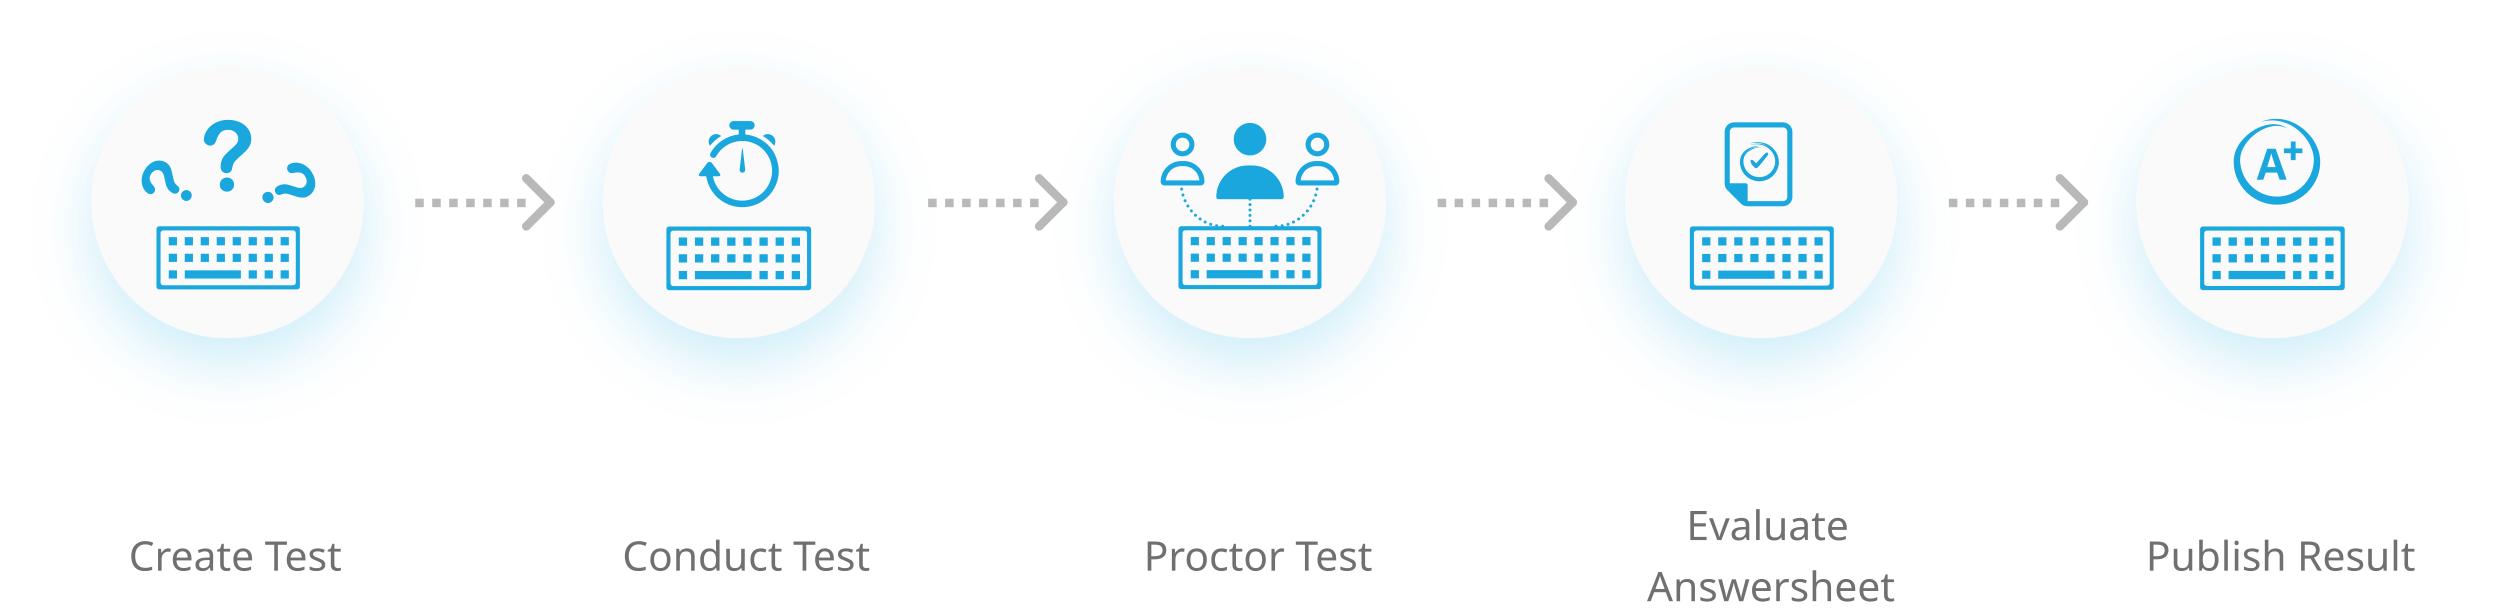
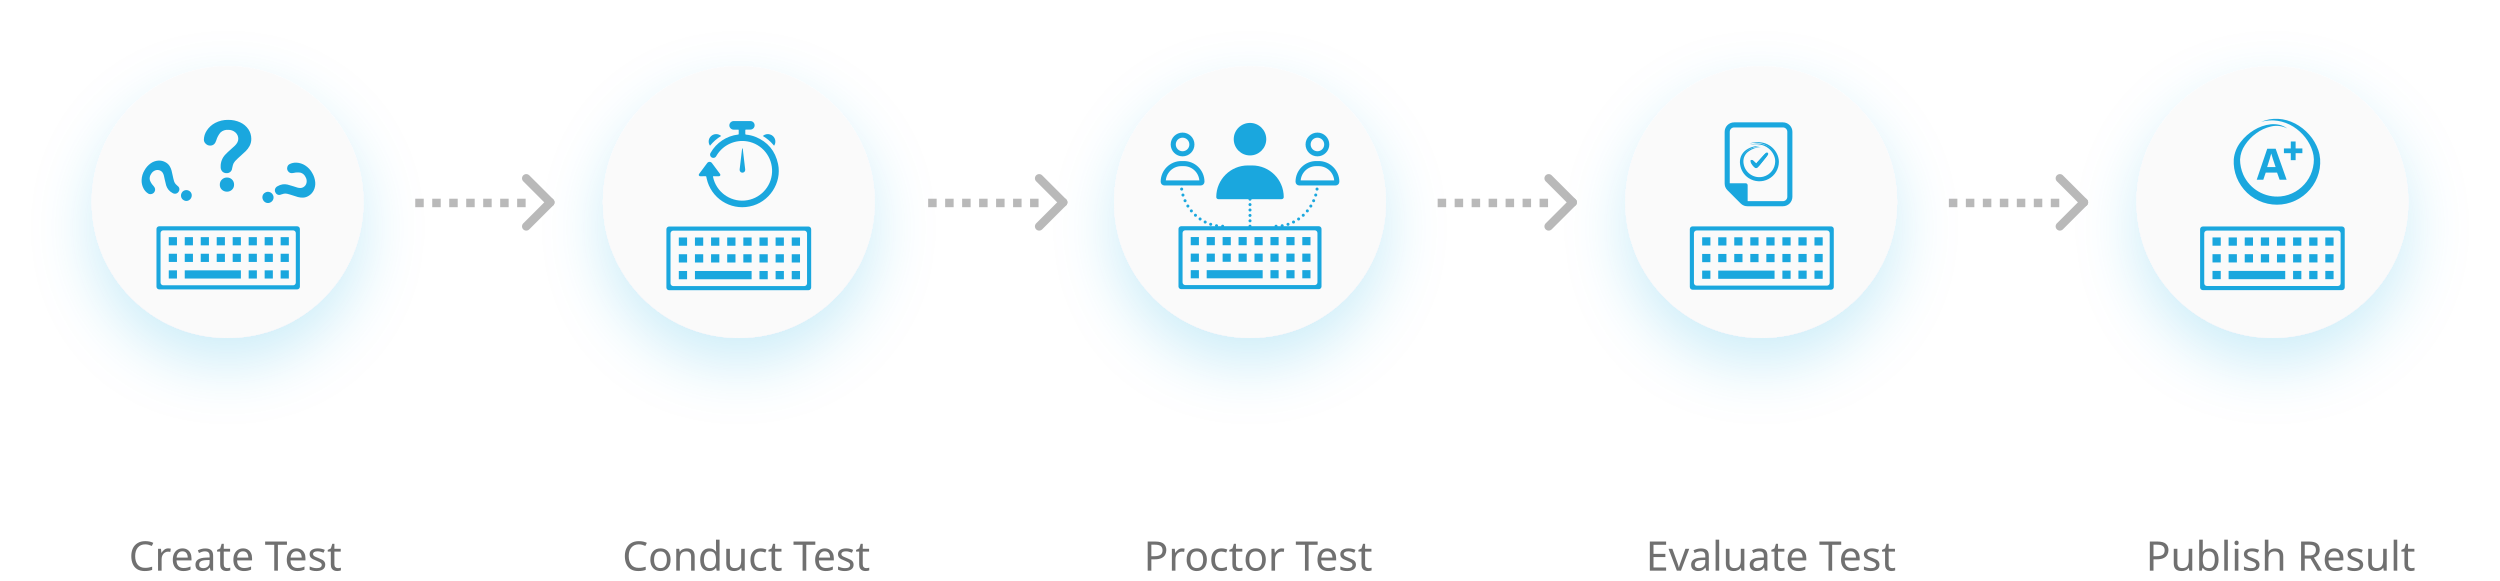
- <svg xmlns="http://www.w3.org/2000/svg" width="1472" height="360" viewBox="0 0 1472 360">
+ <svg xmlns="http://www.w3.org/2000/svg" width="1472" height="342" viewBox="0 0 1472 342">
  <defs>
    <filter id="Ellipse_203" x="0" y="0" width="268" height="268" filterUnits="userSpaceOnUse">
      <feOffset dy="15" input="SourceAlpha" />
      <feGaussianBlur stdDeviation="18" result="blur" />
      <feFlood flood-color="#1aa7de" flood-opacity="0.2" />
      <feComposite operator="in" in2="blur" />
      <feComposite in="SourceGraphic" />
    </filter>
    <filter id="Ellipse_204" x="301" y="0" width="268" height="268" filterUnits="userSpaceOnUse">
      <feOffset dy="15" input="SourceAlpha" />
      <feGaussianBlur stdDeviation="18" result="blur-2" />
      <feFlood flood-color="#1aa7de" flood-opacity="0.2" />
      <feComposite operator="in" in2="blur-2" />
      <feComposite in="SourceGraphic" />
    </filter>
    <filter id="Ellipse_169" x="602" y="0" width="268" height="268" filterUnits="userSpaceOnUse">
      <feOffset dy="15" input="SourceAlpha" />
      <feGaussianBlur stdDeviation="18" result="blur-3" />
      <feFlood flood-color="#1aa7de" flood-opacity="0.2" />
      <feComposite operator="in" in2="blur-3" />
      <feComposite in="SourceGraphic" />
    </filter>
    <filter id="Ellipse_205" x="1204" y="0" width="268" height="268" filterUnits="userSpaceOnUse">
      <feOffset dy="15" input="SourceAlpha" />
      <feGaussianBlur stdDeviation="18" result="blur-4" />
      <feFlood flood-color="#1aa7de" flood-opacity="0.2" />
      <feComposite operator="in" in2="blur-4" />
      <feComposite in="SourceGraphic" />
    </filter>
    <filter id="Ellipse_268" x="903" y="0" width="268" height="268" filterUnits="userSpaceOnUse">
      <feOffset dy="15" input="SourceAlpha" />
      <feGaussianBlur stdDeviation="18" result="blur-5" />
      <feFlood flood-color="#1aa7de" flood-opacity="0.2" />
      <feComposite operator="in" in2="blur-5" />
      <feComposite in="SourceGraphic" />
    </filter>
  </defs>
  <g id="Group_598" data-name="Group 598" transform="translate(-224 -1789)">
    <text id="Create_Test" data-name="Create Test" transform="translate(358 2125)" fill="#707070" font-size="24" font-family="SegoeUI, Segoe UI">
      <tspan x="-58.16" y="0">Create Test</tspan>
    </text>
    <g id="Group_556" data-name="Group 556" transform="translate(-1.269 100.731)">
      <g transform="matrix(1, 0, 0, 1, 225.27, 1688.27)" filter="url(#Ellipse_203)">
        <circle id="Ellipse_203-2" data-name="Ellipse 203" cx="80" cy="80" r="80" transform="translate(54 39)" fill="#fafafa" />
      </g>
      <g id="Group_268" data-name="Group 268" transform="translate(379.759 1784.038)">
        <path id="Path_175" data-name="Path 175" d="M463.7,457.341a7.857,7.857,0,0,1,4.3-.944,10.2,10.2,0,0,1,4.987,1.6,12.175,12.175,0,0,1,4.186,4.456,12.722,12.722,0,0,1,1.784,5.415,8.993,8.993,0,0,1-.88,4.821,7.836,7.836,0,0,1-3.116,3.322,6.749,6.749,0,0,1-3.187.975,10.121,10.121,0,0,1-2.981-.341c-.928-.262-2.537-.761-4.813-1.514a14.286,14.286,0,0,0-1.625-.436,4.837,4.837,0,0,0-1.142-.111,4.675,4.675,0,0,0-.9.135c-.285.071-.777.214-1.475.436a2.426,2.426,0,0,1-3.259-1.11,2.623,2.623,0,0,1-.309-2.022,2.866,2.866,0,0,1,1.522-1.768,8.09,8.09,0,0,1,3.029-1.094,8,8,0,0,1,2.791.127c.9.206,2.014.531,3.354.983,1.173.4,2.038.674,2.6.825a6.317,6.317,0,0,0,1.721.214,3.317,3.317,0,0,0,1.649-.46,3.849,3.849,0,0,0,1.9-2.593,4.728,4.728,0,0,0-.634-3.5,4.6,4.6,0,0,0-2.815-2.45,9.567,9.567,0,0,0-4.044.119c-1.673.4-2.846-.008-3.536-1.205a2.785,2.785,0,0,1-.285-2.212A2.546,2.546,0,0,1,463.7,457.341ZM448.324,478.5a3.425,3.425,0,0,1-.412-2.442A3.021,3.021,0,0,1,449.506,474a3.11,3.11,0,0,1,2.482-.325,3.217,3.217,0,0,1,1.99,1.57,3.209,3.209,0,0,1-1.189,4.44,3.044,3.044,0,0,1-2.569.349A3.347,3.347,0,0,1,448.324,478.5Z" transform="translate(-447.843 -456.39)" fill="#1aa7de" />
      </g>
      <g id="Group_269" data-name="Group 269" transform="translate(345.306 1758.856)">
        <path id="Path_176" data-name="Path 176" d="M404.39,436.3a10.116,10.116,0,0,1,1.7-5.376,13.133,13.133,0,0,1,4.971-4.511,15.658,15.658,0,0,1,7.619-1.784,16.379,16.379,0,0,1,7.152,1.491,11.587,11.587,0,0,1,4.789,4.06,9.969,9.969,0,0,1,1.689,5.582,8.628,8.628,0,0,1-.959,4.163,12.648,12.648,0,0,1-2.291,3.084q-1.332,1.3-4.757,4.369a19.517,19.517,0,0,0-1.522,1.522,6.161,6.161,0,0,0-.848,1.2,6.471,6.471,0,0,0-.436,1.086c-.1.365-.254,1-.46,1.911a3.107,3.107,0,0,1-3.322,2.9,3.387,3.387,0,0,1-2.442-.951,3.74,3.74,0,0,1-.991-2.823,9.908,9.908,0,0,1,2.656-7.072,43.345,43.345,0,0,1,3.243-3.084c1.189-1.039,2.054-1.832,2.585-2.363a7.922,7.922,0,0,0,1.34-1.776,4.263,4.263,0,0,0,.547-2.125,4.919,4.919,0,0,0-1.665-3.766A6.08,6.08,0,0,0,418.7,430.5a5.93,5.93,0,0,0-4.519,1.546,12.381,12.381,0,0,0-2.458,4.567q-.951,3.152-3.6,3.156a3.537,3.537,0,0,1-2.64-1.1A3.229,3.229,0,0,1,404.39,436.3Zm13.629,30.6a4.387,4.387,0,0,1-2.973-1.1,3.86,3.86,0,0,1-1.269-3.084,3.979,3.979,0,0,1,1.229-2.957,4.138,4.138,0,0,1,3.013-1.2,4.089,4.089,0,0,1,4.155,4.155,3.911,3.911,0,0,1-1.253,3.068A4.245,4.245,0,0,1,418.019,466.906Z" transform="translate(-404.39 -424.63)" fill="#1aa7de" />
      </g>
      <g id="Group_270" data-name="Group 270" transform="translate(308.648 1782.819)">
        <path id="Path_177" data-name="Path 177" d="M362.1,474.308a7.614,7.614,0,0,1-2.87-3.14,9.81,9.81,0,0,1-1.07-4.947,11.758,11.758,0,0,1,1.7-5.653,12.237,12.237,0,0,1,3.671-4.107A8.7,8.7,0,0,1,368,454.866a7.531,7.531,0,0,1,4.289,1.007,6.517,6.517,0,0,1,2.355,2.2,9.516,9.516,0,0,1,1.15,2.664q.345,1.356,1.062,4.757a13.42,13.42,0,0,0,.42,1.57,4.647,4.647,0,0,0,.46,1.007,4.437,4.437,0,0,0,.547.7c.2.206.555.547,1.078,1.023a2.34,2.34,0,0,1,.642,3.267,2.543,2.543,0,0,1-1.546,1.237,2.814,2.814,0,0,1-2.22-.42,7.483,7.483,0,0,1-3.623-4.4,32.594,32.594,0,0,1-.793-3.283c-.23-1.173-.42-2.03-.571-2.577a6.035,6.035,0,0,0-.65-1.546,3.184,3.184,0,0,0-1.181-1.158,3.712,3.712,0,0,0-3.092-.333,4.619,4.619,0,0,0-2.624,2.22,4.5,4.5,0,0,0-.7,3.544,9.4,9.4,0,0,0,2.054,3.33q1.7,1.808.706,3.544a2.678,2.678,0,0,1-1.721,1.308A2.565,2.565,0,0,1,362.1,474.308Zm25.15,2.648a3.33,3.33,0,0,1-1.839,1.53,2.915,2.915,0,0,1-2.5-.333,2.992,2.992,0,0,1-1.475-1.919,3.125,3.125,0,0,1,.357-2.426,3.094,3.094,0,0,1,4.289-1.15,2.929,2.929,0,0,1,1.53,1.982A3.232,3.232,0,0,1,387.249,476.956Z" transform="translate(-358.155 -454.853)" fill="#1aa7de" />
      </g>
      <g id="Group_277" data-name="Group 277" transform="translate(317.397 1821.509)">
        <g id="Group_271" data-name="Group 271" transform="translate(0 0)">
          <path id="Path_178" data-name="Path 178" d="M452.045,540.8H370.784a1.594,1.594,0,0,1-1.594-1.594V505.244a1.594,1.594,0,0,1,1.594-1.594h81.261a1.594,1.594,0,0,1,1.594,1.594V539.21A1.589,1.589,0,0,1,452.045,540.8Zm-78.851-2.41h76.441a1.594,1.594,0,0,0,1.594-1.594V507.654a1.594,1.594,0,0,0-1.594-1.594H373.194a1.594,1.594,0,0,0-1.594,1.594V536.8A1.594,1.594,0,0,0,373.194,538.394Z" transform="translate(-369.19 -503.65)" fill="#1aa7de" />
        </g>
        <rect id="Rectangle_645" data-name="Rectangle 645" width="4.829" height="4.829" transform="translate(7.239 6.391)" fill="#1aa7de" />
        <rect id="Rectangle_646" data-name="Rectangle 646" width="4.829" height="4.829" transform="translate(16.65 6.391)" fill="#1aa7de" />
        <rect id="Rectangle_647" data-name="Rectangle 647" width="4.829" height="4.829" transform="translate(26.062 6.391)" fill="#1aa7de" />
        <rect id="Rectangle_648" data-name="Rectangle 648" width="4.829" height="4.829" transform="translate(35.473 6.391)" fill="#1aa7de" />
        <rect id="Rectangle_649" data-name="Rectangle 649" width="4.829" height="4.829" transform="translate(44.876 6.391)" fill="#1aa7de" />
        <rect id="Rectangle_650" data-name="Rectangle 650" width="4.829" height="4.829" transform="translate(54.288 6.391)" fill="#1aa7de" />
        <rect id="Rectangle_651" data-name="Rectangle 651" width="4.829" height="4.829" transform="translate(63.699 6.391)" fill="#1aa7de" />
        <rect id="Rectangle_652" data-name="Rectangle 652" width="4.829" height="4.829" transform="translate(73.111 6.391)" fill="#1aa7de" />
        <rect id="Rectangle_653" data-name="Rectangle 653" width="4.829" height="4.829" transform="translate(7.239 16.167)" fill="#1aa7de" />
        <rect id="Rectangle_654" data-name="Rectangle 654" width="4.829" height="4.829" transform="translate(16.65 16.167)" fill="#1aa7de" />
        <rect id="Rectangle_655" data-name="Rectangle 655" width="4.829" height="4.829" transform="translate(26.062 16.167)" fill="#1aa7de" />
        <rect id="Rectangle_656" data-name="Rectangle 656" width="4.829" height="4.829" transform="translate(35.473 16.167)" fill="#1aa7de" />
        <rect id="Rectangle_657" data-name="Rectangle 657" width="4.829" height="4.829" transform="translate(44.876 16.167)" fill="#1aa7de" />
        <rect id="Rectangle_658" data-name="Rectangle 658" width="4.829" height="4.829" transform="translate(54.288 16.167)" fill="#1aa7de" />
        <rect id="Rectangle_659" data-name="Rectangle 659" width="4.829" height="4.829" transform="translate(63.699 16.167)" fill="#1aa7de" />
        <rect id="Rectangle_660" data-name="Rectangle 660" width="4.829" height="4.829" transform="translate(73.111 16.167)" fill="#1aa7de" />
        <g id="Group_272" data-name="Group 272" transform="translate(7.239 25.935)">
          <rect id="Rectangle_661" data-name="Rectangle 661" width="4.829" height="4.829" fill="#1aa7de" />
        </g>
        <g id="Group_273" data-name="Group 273" transform="translate(16.65 25.935)">
          <rect id="Rectangle_662" data-name="Rectangle 662" width="33.055" height="4.829" fill="#1aa7de" />
        </g>
        <g id="Group_274" data-name="Group 274" transform="translate(54.288 25.935)">
          <rect id="Rectangle_663" data-name="Rectangle 663" width="4.829" height="4.829" fill="#1aa7de" />
        </g>
        <g id="Group_275" data-name="Group 275" transform="translate(63.699 25.935)">
          <rect id="Rectangle_664" data-name="Rectangle 664" width="4.829" height="4.829" fill="#1aa7de" />
        </g>
        <g id="Group_276" data-name="Group 276" transform="translate(73.111 25.935)">
          <rect id="Rectangle_665" data-name="Rectangle 665" width="4.829" height="4.829" fill="#1aa7de" />
        </g>
      </g>
    </g>
    <text id="Conduct_Test" data-name="Conduct Test" transform="translate(659 2125)" fill="#707070" font-size="24" font-family="SegoeUI, Segoe UI">
      <tspan x="-68.555" y="0">Conduct Test</tspan>
    </text>
    <g id="Group_557" data-name="Group 557" transform="translate(-84.035 99.965)">
      <g transform="matrix(1, 0, 0, 1, 308.04, 1689.04)" filter="url(#Ellipse_204)">
        <circle id="Ellipse_204-2" data-name="Ellipse 204" cx="80" cy="80" r="80" transform="translate(355 39)" fill="#fafafa" />
      </g>
      <g id="Group_284" data-name="Group 284" transform="translate(700.409 1822.41)">
        <g id="Group_278" data-name="Group 278">
          <path id="Path_179" data-name="Path 179" d="M473.927,543.155H391.9a1.609,1.609,0,0,1-1.609-1.609V507.259a1.609,1.609,0,0,1,1.609-1.609h82.028a1.609,1.609,0,0,1,1.609,1.609v34.287A1.609,1.609,0,0,1,473.927,543.155Zm-79.6-2.433h77.162a1.609,1.609,0,0,0,1.609-1.609V509.692a1.609,1.609,0,0,0-1.609-1.609H394.332a1.609,1.609,0,0,0-1.609,1.609v29.421A1.609,1.609,0,0,0,394.332,540.721Z" transform="translate(-390.29 -505.65)" fill="#1aa7de" />
        </g>
        <rect id="Rectangle_666" data-name="Rectangle 666" width="4.874" height="4.874" transform="translate(7.307 6.451)" fill="#1aa7de" />
        <rect id="Rectangle_667" data-name="Rectangle 667" width="4.874" height="4.874" transform="translate(16.807 6.451)" fill="#1aa7de" />
        <rect id="Rectangle_668" data-name="Rectangle 668" width="4.874" height="4.874" transform="translate(26.3 6.451)" fill="#1aa7de" />
        <rect id="Rectangle_669" data-name="Rectangle 669" width="4.874" height="4.874" transform="translate(35.8 6.451)" fill="#1aa7de" />
        <rect id="Rectangle_670" data-name="Rectangle 670" width="4.874" height="4.874" transform="translate(45.3 6.451)" fill="#1aa7de" />
        <rect id="Rectangle_671" data-name="Rectangle 671" width="4.874" height="4.874" transform="translate(54.8 6.451)" fill="#1aa7de" />
        <rect id="Rectangle_672" data-name="Rectangle 672" width="4.874" height="4.874" transform="translate(64.3 6.451)" fill="#1aa7de" />
        <rect id="Rectangle_673" data-name="Rectangle 673" width="4.874" height="4.874" transform="translate(73.801 6.451)" fill="#1aa7de" />
        <rect id="Rectangle_674" data-name="Rectangle 674" width="4.874" height="4.874" transform="translate(7.307 16.319)" fill="#1aa7de" />
        <rect id="Rectangle_675" data-name="Rectangle 675" width="4.874" height="4.874" transform="translate(16.807 16.319)" fill="#1aa7de" />
        <rect id="Rectangle_676" data-name="Rectangle 676" width="4.874" height="4.874" transform="translate(26.3 16.319)" fill="#1aa7de" />
        <rect id="Rectangle_677" data-name="Rectangle 677" width="4.874" height="4.874" transform="translate(35.8 16.319)" fill="#1aa7de" />
        <rect id="Rectangle_678" data-name="Rectangle 678" width="4.874" height="4.874" transform="translate(45.3 16.319)" fill="#1aa7de" />
        <rect id="Rectangle_679" data-name="Rectangle 679" width="4.874" height="4.874" transform="translate(54.8 16.319)" fill="#1aa7de" />
        <rect id="Rectangle_680" data-name="Rectangle 680" width="4.874" height="4.874" transform="translate(64.3 16.319)" fill="#1aa7de" />
        <rect id="Rectangle_681" data-name="Rectangle 681" width="4.874" height="4.874" transform="translate(73.801 16.319)" fill="#1aa7de" />
        <g id="Group_279" data-name="Group 279" transform="translate(7.307 26.18)">
          <rect id="Rectangle_682" data-name="Rectangle 682" width="4.874" height="4.874" fill="#1aa7de" />
        </g>
        <g id="Group_280" data-name="Group 280" transform="translate(16.807 26.18)">
          <rect id="Rectangle_683" data-name="Rectangle 683" width="33.367" height="4.874" fill="#1aa7de" />
        </g>
        <g id="Group_281" data-name="Group 281" transform="translate(54.8 26.18)">
          <rect id="Rectangle_684" data-name="Rectangle 684" width="4.874" height="4.874" fill="#1aa7de" />
        </g>
        <g id="Group_282" data-name="Group 282" transform="translate(64.3 26.18)">
          <rect id="Rectangle_685" data-name="Rectangle 685" width="4.874" height="4.874" fill="#1aa7de" />
        </g>
        <g id="Group_283" data-name="Group 283" transform="translate(73.801 26.18)">
          <rect id="Rectangle_686" data-name="Rectangle 686" width="4.874" height="4.874" fill="#1aa7de" />
        </g>
      </g>
      <g id="Group_285" data-name="Group 285" transform="translate(719.452 1760.294)">
        <path id="Path_180" data-name="Path 180" d="M439.636,428.048c1.649,0,3.3-.024,4.946.008a2.506,2.506,0,0,1,1.929,4,2.59,2.59,0,0,1-2.121,1.048c-.848.016-1.689.016-2.537,0-.3-.008-.36.088-.352.368a18.543,18.543,0,0,1-.008,2c-.024.424.128.544.52.584a19.8,19.8,0,0,1,5.386,1.273c7.339,2.929,11.757,8.34,13.39,16.007,2.377,11.181-5.306,22.746-16.7,25a21.447,21.447,0,0,1-25.339-16.447c-.072-.32-.144-.64-.192-.96-.04-.288-.144-.4-.464-.392-1.008.024-2.017,0-3.025.016a.864.864,0,0,1-.912-.464.891.891,0,0,1,.192-.976q2.329-3.109,4.642-6.227a1.732,1.732,0,0,1,2.921-.016c1.561,2.1,3.121,4.2,4.69,6.291a.833.833,0,0,1,.144.944.846.846,0,0,1-.848.448c-1.032-.008-2.073.008-3.105-.008-.288-.008-.368.048-.3.36a17.573,17.573,0,1,0,20.1-20.889,17.665,17.665,0,0,0-17.84,8.076c-.12.192-.232.4-.344.6a1.929,1.929,0,1,1-3.353-1.9A21.479,21.479,0,0,1,437.323,436c.264-.032.3-.136.3-.36-.008-.736-.016-1.473,0-2.209.008-.264-.08-.32-.328-.312-.848.016-1.689.008-2.537,0a2.553,2.553,0,0,1-2.657-2.521,2.586,2.586,0,0,1,2.657-2.537c1.625-.024,3.249-.016,4.874-.008Z" transform="translate(-414.084 -428.039)" fill="#1aa7de" />
        <path id="Path_181" data-name="Path 181" d="M461.23,438.762a4.373,4.373,0,0,1,4.258-.9,4.379,4.379,0,0,1,2.529,6.419c-.08.136-.136.272-.3.064A23.92,23.92,0,0,0,461.23,438.762Z" transform="translate(-423.497 -429.958)" fill="#1aa7de" />
        <path id="Path_182" data-name="Path 182" d="M428.752,438.773a24.494,24.494,0,0,0-3.562,2.577,25.552,25.552,0,0,0-3.017,3.153,4.306,4.306,0,0,1,.664-5.69A4.439,4.439,0,0,1,428.752,438.773Z" transform="translate(-415.542 -429.961)" fill="#1aa7de" />
        <path id="Path_183" data-name="Path 183" d="M444.168,460.635l1.449-12.277a.191.191,0,0,1,.216-.168.188.188,0,0,1,.168.168l1.449,12.277a1.648,1.648,0,1,1-3.273.392A1.623,1.623,0,0,1,444.168,460.635Z" transform="translate(-420.089 -432.062)" fill="#1aa7de" />
      </g>
    </g>
    <text id="Proctor_Test" data-name="Proctor Test" transform="translate(960 2125)" fill="#707070" font-size="24" font-family="SegoeUI, Segoe UI">
      <tspan x="-62.572" y="0">Proctor Test</tspan>
    </text>
    <g id="Group_558" data-name="Group 558" transform="translate(-165.101 100.899)">
      <g transform="matrix(1, 0, 0, 1, 389.1, 1688.1)" filter="url(#Ellipse_169)">
        <circle id="Ellipse_169-2" data-name="Ellipse 169" cx="80" cy="80" r="80" transform="translate(656 39)" fill="#fafafa" />
      </g>
      <g id="Group_264" data-name="Group 264" transform="translate(1082.988 1821.302)">
        <g id="Group_258" data-name="Group 258" transform="translate(0 0)">
          <path id="Path_174" data-name="Path 174" d="M536.877,582.7H455.829a1.589,1.589,0,0,1-1.589-1.589V547.239a1.589,1.589,0,0,1,1.589-1.589h81.04a1.589,1.589,0,0,1,1.589,1.589v33.874A1.578,1.578,0,0,1,536.877,582.7Zm-78.636-2.4h76.232a1.589,1.589,0,0,0,1.589-1.589V549.643a1.589,1.589,0,0,0-1.589-1.589H458.241a1.589,1.589,0,0,0-1.589,1.589v29.066A1.589,1.589,0,0,0,458.241,580.3Z" transform="translate(-454.24 -545.65)" fill="#1aa7de" />
        </g>
        <rect id="Rectangle_624" data-name="Rectangle 624" width="4.815" height="4.815" transform="translate(7.219 6.373)" fill="#1aa7de" />
        <rect id="Rectangle_625" data-name="Rectangle 625" width="4.815" height="4.815" transform="translate(16.605 6.373)" fill="#1aa7de" />
        <rect id="Rectangle_626" data-name="Rectangle 626" width="4.815" height="4.815" transform="translate(25.991 6.373)" fill="#1aa7de" />
        <rect id="Rectangle_627" data-name="Rectangle 627" width="4.815" height="4.815" transform="translate(35.376 6.373)" fill="#1aa7de" />
        <rect id="Rectangle_628" data-name="Rectangle 628" width="4.815" height="4.815" transform="translate(44.762 6.373)" fill="#1aa7de" />
        <rect id="Rectangle_629" data-name="Rectangle 629" width="4.815" height="4.815" transform="translate(54.148 6.373)" fill="#1aa7de" />
        <rect id="Rectangle_630" data-name="Rectangle 630" width="4.815" height="4.815" transform="translate(63.533 6.373)" fill="#1aa7de" />
        <rect id="Rectangle_631" data-name="Rectangle 631" width="4.815" height="4.815" transform="translate(72.911 6.373)" fill="#1aa7de" />
        <rect id="Rectangle_632" data-name="Rectangle 632" width="4.815" height="4.815" transform="translate(7.219 16.123)" fill="#1aa7de" />
        <rect id="Rectangle_633" data-name="Rectangle 633" width="4.815" height="4.815" transform="translate(16.605 16.123)" fill="#1aa7de" />
        <rect id="Rectangle_634" data-name="Rectangle 634" width="4.815" height="4.815" transform="translate(25.991 16.123)" fill="#1aa7de" />
        <rect id="Rectangle_635" data-name="Rectangle 635" width="4.815" height="4.815" transform="translate(35.376 16.123)" fill="#1aa7de" />
        <rect id="Rectangle_636" data-name="Rectangle 636" width="4.815" height="4.815" transform="translate(44.762 16.123)" fill="#1aa7de" />
        <rect id="Rectangle_637" data-name="Rectangle 637" width="4.815" height="4.815" transform="translate(54.148 16.123)" fill="#1aa7de" />
        <rect id="Rectangle_638" data-name="Rectangle 638" width="4.815" height="4.815" transform="translate(63.533 16.123)" fill="#1aa7de" />
        <rect id="Rectangle_639" data-name="Rectangle 639" width="4.815" height="4.815" transform="translate(72.911 16.123)" fill="#1aa7de" />
        <g id="Group_259" data-name="Group 259" transform="translate(7.219 25.864)">
          <rect id="Rectangle_640" data-name="Rectangle 640" width="4.815" height="4.815" fill="#1aa7de" />
        </g>
        <g id="Group_260" data-name="Group 260" transform="translate(16.605 25.864)">
          <rect id="Rectangle_641" data-name="Rectangle 641" width="32.965" height="4.815" fill="#1aa7de" />
        </g>
        <g id="Group_261" data-name="Group 261" transform="translate(54.148 25.864)">
          <rect id="Rectangle_642" data-name="Rectangle 642" width="4.815" height="4.815" fill="#1aa7de" />
        </g>
        <g id="Group_262" data-name="Group 262" transform="translate(63.533 25.864)">
          <rect id="Rectangle_643" data-name="Rectangle 643" width="4.815" height="4.815" fill="#1aa7de" />
        </g>
        <g id="Group_263" data-name="Group 263" transform="translate(72.911 25.864)">
          <rect id="Rectangle_644" data-name="Rectangle 644" width="4.815" height="4.815" fill="#1aa7de" />
        </g>
      </g>
      <path id="XMLID_5_" d="M464.957,510.4H443.592a.714.714,0,0,1-.712-.712h0a10.684,10.684,0,0,1,10.682-10.682h1.431a10.684,10.684,0,0,1,10.682,10.682h0A.726.726,0,0,1,464.957,510.4Z" transform="translate(631.126 1285.414)" fill="none" stroke="#1aa7de" stroke-miterlimit="10" stroke-width="3" />
      <circle id="Ellipse_170" data-name="Ellipse 170" cx="5.495" cy="5.495" r="5.495" transform="translate(1079.904 1767.669)" fill="none" stroke="#1aa7de" stroke-miterlimit="10" stroke-width="3" />
      <path id="XMLID_4_" d="M565.384,510.4H544.012a.714.714,0,0,1-.712-.712h0a10.684,10.684,0,0,1,10.682-10.682h1.431A10.684,10.684,0,0,1,566.1,509.692h0A.714.714,0,0,1,565.384,510.4Z" transform="translate(610.108 1285.414)" fill="none" stroke="#1aa7de" stroke-miterlimit="10" stroke-width="3" />
      <circle id="Ellipse_171" data-name="Ellipse 171" cx="5.495" cy="5.495" r="5.495" transform="translate(1159.307 1767.669)" fill="none" stroke="#1aa7de" stroke-miterlimit="10" stroke-width="3" />
      <path id="XMLID_6_" d="M520.864,520.26H483.629a1.252,1.252,0,0,1-1.249-1.249h0A18.622,18.622,0,0,1,501,500.39h2.491a18.622,18.622,0,0,1,18.621,18.621h0A1.252,1.252,0,0,1,520.864,520.26Z" transform="translate(622.858 1285.125)" fill="#1aa7de" />
      <circle id="Ellipse_172" data-name="Ellipse 172" cx="9.575" cy="9.575" r="9.575" transform="translate(1115.526 1760.473)" fill="#1aa7de" />
      <g id="Group_265" data-name="Group 265" transform="translate(1124.2 1804.484)">
        <circle id="Ellipse_173" data-name="Ellipse 173" cx="0.901" cy="0.901" r="0.901" transform="translate(0 0)" fill="#1aa7de" />
        <circle id="Ellipse_174" data-name="Ellipse 174" cx="0.901" cy="0.901" r="0.901" transform="translate(0 3.187)" fill="#1aa7de" />
        <circle id="Ellipse_175" data-name="Ellipse 175" cx="0.901" cy="0.901" r="0.901" transform="translate(0 6.365)" fill="#1aa7de" />
        <circle id="Ellipse_176" data-name="Ellipse 176" cx="0.901" cy="0.901" r="0.901" transform="translate(0 9.552)" fill="#1aa7de" />
        <circle id="Ellipse_177" data-name="Ellipse 177" cx="0.901" cy="0.901" r="0.901" transform="translate(0 12.73)" fill="#1aa7de" />
        <circle id="Ellipse_178" data-name="Ellipse 178" cx="0.901" cy="0.901" r="0.901" transform="translate(0 15.917)" fill="#1aa7de" />
      </g>
      <g id="Group_266" data-name="Group 266" transform="translate(1083.692 1794.901)">
        <circle id="Ellipse_179" data-name="Ellipse 179" cx="0.901" cy="0.901" r="0.901" transform="translate(0 0)" fill="#1aa7de" />
        <circle id="Ellipse_180" data-name="Ellipse 180" cx="0.901" cy="0.901" r="0.901" transform="translate(0.269 3.629)" fill="#1aa7de" />
        <circle id="Ellipse_181" data-name="Ellipse 181" cx="0.901" cy="0.901" r="0.901" transform="translate(1.036 7.14)" fill="#1aa7de" />
        <circle id="Ellipse_182" data-name="Ellipse 182" cx="0.901" cy="0.901" r="0.901" transform="translate(2.269 10.485)" fill="#1aa7de" />
        <circle id="Ellipse_183" data-name="Ellipse 183" cx="0.901" cy="0.901" r="0.901" transform="translate(3.93 13.616)" fill="#1aa7de" />
        <circle id="Ellipse_184" data-name="Ellipse 184" cx="0.901" cy="0.901" r="0.901" transform="translate(5.986 16.478)" fill="#1aa7de" />
        <circle id="Ellipse_185" data-name="Ellipse 185" cx="0.901" cy="0.901" r="0.901" transform="translate(8.397 19.04)" fill="#1aa7de" />
        <circle id="Ellipse_186" data-name="Ellipse 186" cx="0.901" cy="0.901" r="0.901" transform="translate(11.117 21.238)" fill="#1aa7de" />
        <circle id="Ellipse_187" data-name="Ellipse 187" cx="0.901" cy="0.901" r="0.901" transform="translate(14.114 23.033)" fill="#1aa7de" />
        <circle id="Ellipse_188" data-name="Ellipse 188" cx="0.901" cy="0.901" r="0.901" transform="translate(17.356 24.37)" fill="#1aa7de" />
        <circle id="Ellipse_189" data-name="Ellipse 189" cx="0.901" cy="0.901" r="0.901" transform="translate(20.796 25.208)" fill="#1aa7de" />
        <circle id="Ellipse_190" data-name="Ellipse 190" cx="0.901" cy="0.901" r="0.901" transform="translate(24.401 25.5)" fill="#1aa7de" />
      </g>
      <g id="Group_267" data-name="Group 267" transform="translate(1139.539 1794.901)">
        <circle id="Ellipse_191" data-name="Ellipse 191" cx="0.901" cy="0.901" r="0.901" transform="translate(24.401 0)" fill="#1aa7de" />
        <circle id="Ellipse_192" data-name="Ellipse 192" cx="0.901" cy="0.901" r="0.901" transform="translate(24.132 3.629)" fill="#1aa7de" />
        <circle id="Ellipse_193" data-name="Ellipse 193" cx="0.901" cy="0.901" r="0.901" transform="translate(23.365 7.14)" fill="#1aa7de" />
        <circle id="Ellipse_194" data-name="Ellipse 194" cx="0.901" cy="0.901" r="0.901" transform="translate(22.132 10.485)" fill="#1aa7de" />
        <circle id="Ellipse_195" data-name="Ellipse 195" cx="0.901" cy="0.901" r="0.901" transform="translate(20.471 13.616)" fill="#1aa7de" />
        <circle id="Ellipse_196" data-name="Ellipse 196" cx="0.901" cy="0.901" r="0.901" transform="translate(18.416 16.478)" fill="#1aa7de" />
        <circle id="Ellipse_197" data-name="Ellipse 197" cx="0.901" cy="0.901" r="0.901" transform="translate(16.012 19.04)" fill="#1aa7de" />
        <circle id="Ellipse_198" data-name="Ellipse 198" cx="0.901" cy="0.901" r="0.901" transform="translate(13.284 21.238)" fill="#1aa7de" />
        <circle id="Ellipse_199" data-name="Ellipse 199" cx="0.901" cy="0.901" r="0.901" transform="translate(10.287 23.033)" fill="#1aa7de" />
        <circle id="Ellipse_200" data-name="Ellipse 200" cx="0.901" cy="0.901" r="0.901" transform="translate(7.045 24.37)" fill="#1aa7de" />
        <circle id="Ellipse_201" data-name="Ellipse 201" cx="0.901" cy="0.901" r="0.901" transform="translate(3.606 25.208)" fill="#1aa7de" />
        <circle id="Ellipse_202" data-name="Ellipse 202" cx="0.901" cy="0.901" r="0.901" transform="translate(0 25.5)" fill="#1aa7de" />
      </g>
    </g>
-     <text id="Evaluate_Answersheet" data-name="Evaluate Answersheet" transform="translate(1261 2107)" fill="#707070" font-size="24" font-family="SegoeUI, Segoe UI">
-       <tspan x="-44.068" y="0">Evaluate</tspan>
-       <tspan x="-67.242" y="36">Answersheet</tspan>
+     <text id="Evaluate_Test" data-name="Evaluate Test" transform="translate(1261 2125)" fill="#707070" font-size="24" font-family="SegoeUI, Segoe UI">
+       <tspan x="-67.904" y="0">Evaluate Test</tspan>
    </text>
    <text id="Publish_Result" data-name="Publish Result" transform="translate(1561 2125)" fill="#707070" font-size="24" font-family="SegoeUI, Segoe UI">
      <tspan x="-73.506" y="0">Publish Result</tspan>
    </text>
    <g id="Group_559" data-name="Group 559" transform="translate(48.046 100.046)">
      <g transform="matrix(1, 0, 0, 1, 175.95, 1688.95)" filter="url(#Ellipse_205)">
        <circle id="Ellipse_205-2" data-name="Ellipse 205" cx="80" cy="80" r="80" transform="translate(1258 39)" fill="#fafafa" />
      </g>
      <g id="Group_292" data-name="Group 292" transform="translate(1471.37 1822.314)">
        <g id="Group_286" data-name="Group 286" transform="translate(0)">
          <path id="Path_184" data-name="Path 184" d="M348.792,482.117H266.837a1.607,1.607,0,0,1-1.607-1.607V446.257a1.607,1.607,0,0,1,1.607-1.607h81.947a1.607,1.607,0,0,1,1.607,1.607V480.51A1.6,1.6,0,0,1,348.792,482.117Zm-79.516-2.431h77.086a1.607,1.607,0,0,0,1.607-1.607V448.688a1.607,1.607,0,0,0-1.607-1.607H269.276a1.607,1.607,0,0,0-1.607,1.607V478.08A1.6,1.6,0,0,0,269.276,479.687Z" transform="translate(-265.23 -444.65)" fill="#1aa7de" />
        </g>
        <rect id="Rectangle_687" data-name="Rectangle 687" width="4.869" height="4.869" transform="translate(7.3 6.444)" fill="#1aa7de" />
        <rect id="Rectangle_688" data-name="Rectangle 688" width="4.869" height="4.869" transform="translate(16.791 6.444)" fill="#1aa7de" />
        <rect id="Rectangle_689" data-name="Rectangle 689" width="4.869" height="4.869" transform="translate(26.282 6.444)" fill="#1aa7de" />
        <rect id="Rectangle_690" data-name="Rectangle 690" width="4.869" height="4.869" transform="translate(35.772 6.444)" fill="#1aa7de" />
        <rect id="Rectangle_691" data-name="Rectangle 691" width="4.869" height="4.869" transform="translate(45.263 6.444)" fill="#1aa7de" />
        <rect id="Rectangle_692" data-name="Rectangle 692" width="4.869" height="4.869" transform="translate(54.754 6.444)" fill="#1aa7de" />
        <rect id="Rectangle_693" data-name="Rectangle 693" width="4.869" height="4.869" transform="translate(64.245 6.444)" fill="#1aa7de" />
        <rect id="Rectangle_694" data-name="Rectangle 694" width="4.869" height="4.869" transform="translate(73.727 6.444)" fill="#1aa7de" />
        <rect id="Rectangle_695" data-name="Rectangle 695" width="4.869" height="4.869" transform="translate(7.3 16.303)" fill="#1aa7de" />
        <rect id="Rectangle_696" data-name="Rectangle 696" width="4.869" height="4.869" transform="translate(16.791 16.303)" fill="#1aa7de" />
        <rect id="Rectangle_697" data-name="Rectangle 697" width="4.869" height="4.869" transform="translate(26.282 16.303)" fill="#1aa7de" />
        <rect id="Rectangle_698" data-name="Rectangle 698" width="4.869" height="4.869" transform="translate(35.772 16.303)" fill="#1aa7de" />
        <rect id="Rectangle_699" data-name="Rectangle 699" width="4.869" height="4.869" transform="translate(45.263 16.303)" fill="#1aa7de" />
        <rect id="Rectangle_700" data-name="Rectangle 700" width="4.869" height="4.869" transform="translate(54.754 16.303)" fill="#1aa7de" />
        <rect id="Rectangle_701" data-name="Rectangle 701" width="4.869" height="4.869" transform="translate(64.245 16.303)" fill="#1aa7de" />
        <rect id="Rectangle_702" data-name="Rectangle 702" width="4.869" height="4.869" transform="translate(73.727 16.303)" fill="#1aa7de" />
        <g id="Group_287" data-name="Group 287" transform="translate(7.3 26.154)">
          <rect id="Rectangle_703" data-name="Rectangle 703" width="4.869" height="4.869" fill="#1aa7de" />
        </g>
        <g id="Group_288" data-name="Group 288" transform="translate(16.791 26.154)">
          <rect id="Rectangle_704" data-name="Rectangle 704" width="33.334" height="4.869" fill="#1aa7de" />
        </g>
        <g id="Group_289" data-name="Group 289" transform="translate(54.754 26.154)">
          <rect id="Rectangle_705" data-name="Rectangle 705" width="4.869" height="4.869" fill="#1aa7de" />
        </g>
        <g id="Group_290" data-name="Group 290" transform="translate(64.245 26.154)">
          <rect id="Rectangle_706" data-name="Rectangle 706" width="4.869" height="4.869" fill="#1aa7de" />
        </g>
        <g id="Group_291" data-name="Group 291" transform="translate(73.727 26.154)">
          <rect id="Rectangle_707" data-name="Rectangle 707" width="4.869" height="4.869" fill="#1aa7de" />
        </g>
      </g>
      <g id="Group_293" data-name="Group 293" transform="translate(1491.149 1758.904)">
        <path id="Path_185" data-name="Path 185" d="M306.137,367.092a25.83,25.83,0,0,1,4.869-1.423,23.346,23.346,0,0,1,5.125-.3,24.6,24.6,0,0,1,9.979,2.758,28.558,28.558,0,0,1,8.251,6.452,26.918,26.918,0,0,1,5.413,9.155,21.6,21.6,0,0,1,1.1,5.373,25.312,25.312,0,0,1-.248,5.453,25.03,25.03,0,0,1-4.022,10.122,25.553,25.553,0,0,1-38.731,4.254,26.034,26.034,0,0,1-6.133-9.051,24.8,24.8,0,0,1-1.463-5.269,25.958,25.958,0,0,1-.264-5.469,19.416,19.416,0,0,1,4.046-10.122,28.129,28.129,0,0,1,7.852-7.036,24.1,24.1,0,0,1,9.819-3.406,16.034,16.034,0,0,1,5.173.3,12.253,12.253,0,0,1,4.605,2.151,13.815,13.815,0,0,0-9.587-1.159,23.2,23.2,0,0,0-8.739,4.054,25.973,25.973,0,0,0-6.58,6.876,16.714,16.714,0,0,0-2.886,8.531,21.685,21.685,0,0,0,.5,4.557,22.506,22.506,0,0,0,1.407,4.374,21.845,21.845,0,0,0,22.116,12.769,21.254,21.254,0,0,0,8.555-2.79,22.347,22.347,0,0,0,6.716-6.069,21.556,21.556,0,0,0,3.686-8.331,20.631,20.631,0,0,0,.48-4.574,17.529,17.529,0,0,0-.7-4.51,25.378,25.378,0,0,0-4.3-8.363,28.338,28.338,0,0,0-7.108-6.444A24.45,24.45,0,0,0,316,366.548a24.748,24.748,0,0,0-4.933-.24A27.651,27.651,0,0,0,306.137,367.092Z" transform="translate(-289.967 -365.344)" fill="#1aa7de" />
      </g>
      <g id="Group_294" data-name="Group 294" transform="translate(1504.703 1776.532)">
        <path id="Path_186" data-name="Path 186" d="M312.229,401.43l-1.423,4.222H306.92l6.2-18.262h4.957l6.468,18.262H320.4l-1.5-4.222Zm5.821-3.238c-1.3-3.854-2.127-6.317-2.567-7.956h-.024c-.448,1.8-1.367,4.669-2.4,7.956Z" transform="translate(-306.92 -387.39)" fill="#1aa7de" />
      </g>
      <g id="Group_295" data-name="Group 295" transform="translate(1520.727 1772.262)">
        <path id="Path_187" data-name="Path 187" d="M333.844,382.05v4.094h3.982v2.79h-3.982v4.11h-2.838v-4.11H326.96v-2.79h4.046V382.05Z" transform="translate(-326.96 -382.05)" fill="#1aa7de" />
      </g>
    </g>
    <g id="Group_300" data-name="Group 300" transform="translate(-89.142 37)">
      <line id="Line_22" data-name="Line 22" x2="68.858" transform="translate(557.642 1871.5)" fill="none" stroke="#b9b9b9" stroke-width="5" stroke-dasharray="5 5" />
      <g id="Arrow" transform="translate(637.142 1885.284) rotate(180)">
        <line id="Line_5" data-name="Line 5" y2="20" transform="translate(0 14.142) rotate(-45)" fill="none" stroke="#b9b9b9" stroke-linecap="round" stroke-width="5" />
        <line id="Line_6" data-name="Line 6" x2="20" transform="translate(0 14.142) rotate(-45)" fill="none" stroke="#b9b9b9" stroke-linecap="round" stroke-width="5" />
      </g>
    </g>
    <g id="Group_571" data-name="Group 571" transform="translate(512.858 37)">
      <line id="Line_22-2" data-name="Line 22" x2="68.858" transform="translate(557.642 1871.5)" fill="none" stroke="#b9b9b9" stroke-width="5" stroke-dasharray="5 5" />
      <g id="Arrow-2" data-name="Arrow" transform="translate(637.142 1885.284) rotate(180)">
        <line id="Line_5-2" data-name="Line 5" y2="20" transform="translate(0 14.142) rotate(-45)" fill="none" stroke="#b9b9b9" stroke-linecap="round" stroke-width="5" />
        <line id="Line_6-2" data-name="Line 6" x2="20" transform="translate(0 14.142) rotate(-45)" fill="none" stroke="#b9b9b9" stroke-linecap="round" stroke-width="5" />
      </g>
    </g>
    <g id="Group_569" data-name="Group 569" transform="translate(212.858 37)">
      <line id="Line_22-3" data-name="Line 22" x2="68.858" transform="translate(557.642 1871.5)" fill="none" stroke="#b9b9b9" stroke-width="5" stroke-dasharray="5 5" />
      <g id="Arrow-3" data-name="Arrow" transform="translate(637.142 1885.284) rotate(180)">
        <line id="Line_5-3" data-name="Line 5" y2="20" transform="translate(0 14.142) rotate(-45)" fill="none" stroke="#b9b9b9" stroke-linecap="round" stroke-width="5" />
        <line id="Line_6-3" data-name="Line 6" x2="20" transform="translate(0 14.142) rotate(-45)" fill="none" stroke="#b9b9b9" stroke-linecap="round" stroke-width="5" />
      </g>
    </g>
    <g id="Group_570" data-name="Group 570" transform="translate(813.858 37)">
      <line id="Line_22-4" data-name="Line 22" x2="68.858" transform="translate(557.642 1871.5)" fill="none" stroke="#b9b9b9" stroke-width="5" stroke-dasharray="5 5" />
      <g id="Arrow-4" data-name="Arrow" transform="translate(637.142 1885.284) rotate(180)">
        <line id="Line_5-4" data-name="Line 5" y2="20" transform="translate(0 14.142) rotate(-45)" fill="none" stroke="#b9b9b9" stroke-linecap="round" stroke-width="5" />
        <line id="Line_6-4" data-name="Line 6" x2="20" transform="translate(0 14.142) rotate(-45)" fill="none" stroke="#b9b9b9" stroke-linecap="round" stroke-width="5" />
      </g>
    </g>
    <g id="evaluate_answer_sheet" data-name="evaluate answer sheet" transform="translate(781.354 1464.724)">
      <g transform="matrix(1, 0, 0, 1, -557.35, 324.28)" filter="url(#Ellipse_268)">
        <circle id="Ellipse_268-2" data-name="Ellipse 268" cx="80" cy="80" r="80" transform="translate(957 39)" fill="#fafafa" />
      </g>
      <g id="Group_566" data-name="Group 566" transform="translate(437.617 457.569)">
        <g id="Group_560" data-name="Group 560">
          <path id="Path_351" data-name="Path 351" d="M530.425,518.944H448.85a1.6,1.6,0,0,1-1.6-1.6V483.25a1.6,1.6,0,0,1,1.6-1.6h81.567a1.6,1.6,0,0,1,1.6,1.6v34.095A1.588,1.588,0,0,1,530.425,518.944Zm-79.148-2.419h76.729a1.6,1.6,0,0,0,1.6-1.6V485.669a1.6,1.6,0,0,0-1.6-1.6H451.277a1.6,1.6,0,0,0-1.6,1.6v29.256A1.59,1.59,0,0,0,451.277,516.524Z" transform="translate(-447.25 -481.65)" fill="#1aa7de" />
        </g>
        <rect id="Rectangle_792" data-name="Rectangle 792" width="4.847" height="4.847" transform="translate(7.266 6.415)" fill="#1aa7de" />
        <rect id="Rectangle_793" data-name="Rectangle 793" width="4.847" height="4.847" transform="translate(16.713 6.415)" fill="#1aa7de" />
        <rect id="Rectangle_794" data-name="Rectangle 794" width="4.847" height="4.847" transform="translate(26.16 6.415)" fill="#1aa7de" />
        <rect id="Rectangle_795" data-name="Rectangle 795" width="4.847" height="4.847" transform="translate(35.607 6.415)" fill="#1aa7de" />
        <rect id="Rectangle_796" data-name="Rectangle 796" width="4.847" height="4.847" transform="translate(45.053 6.415)" fill="#1aa7de" />
        <rect id="Rectangle_797" data-name="Rectangle 797" width="4.847" height="4.847" transform="translate(54.5 6.415)" fill="#1aa7de" />
        <rect id="Rectangle_798" data-name="Rectangle 798" width="4.847" height="4.847" transform="translate(63.939 6.415)" fill="#1aa7de" />
        <rect id="Rectangle_799" data-name="Rectangle 799" width="4.847" height="4.847" transform="translate(73.386 6.415)" fill="#1aa7de" />
        <rect id="Rectangle_800" data-name="Rectangle 800" width="4.847" height="4.847" transform="translate(7.266 16.228)" fill="#1aa7de" />
        <rect id="Rectangle_801" data-name="Rectangle 801" width="4.847" height="4.847" transform="translate(16.713 16.228)" fill="#1aa7de" />
        <rect id="Rectangle_802" data-name="Rectangle 802" width="4.847" height="4.847" transform="translate(26.16 16.228)" fill="#1aa7de" />
        <rect id="Rectangle_803" data-name="Rectangle 803" width="4.847" height="4.847" transform="translate(35.607 16.228)" fill="#1aa7de" />
        <rect id="Rectangle_804" data-name="Rectangle 804" width="4.847" height="4.847" transform="translate(45.053 16.228)" fill="#1aa7de" />
        <rect id="Rectangle_805" data-name="Rectangle 805" width="4.847" height="4.847" transform="translate(54.5 16.228)" fill="#1aa7de" />
        <rect id="Rectangle_806" data-name="Rectangle 806" width="4.847" height="4.847" transform="translate(63.939 16.228)" fill="#1aa7de" />
        <rect id="Rectangle_807" data-name="Rectangle 807" width="4.847" height="4.847" transform="translate(73.386 16.228)" fill="#1aa7de" />
        <g id="Group_561" data-name="Group 561" transform="translate(7.266 26.032)">
          <rect id="Rectangle_808" data-name="Rectangle 808" width="4.847" height="4.847" fill="#1aa7de" />
        </g>
        <g id="Group_562" data-name="Group 562" transform="translate(16.713 26.032)">
          <rect id="Rectangle_809" data-name="Rectangle 809" width="33.179" height="4.847" fill="#1aa7de" />
        </g>
        <g id="Group_563" data-name="Group 563" transform="translate(54.5 26.032)">
          <rect id="Rectangle_810" data-name="Rectangle 810" width="4.847" height="4.847" fill="#1aa7de" />
        </g>
        <g id="Group_564" data-name="Group 564" transform="translate(63.939 26.032)">
          <rect id="Rectangle_811" data-name="Rectangle 811" width="4.847" height="4.847" fill="#1aa7de" />
        </g>
        <g id="Group_565" data-name="Group 565" transform="translate(73.386 26.032)">
          <rect id="Rectangle_812" data-name="Rectangle 812" width="4.847" height="4.847" fill="#1aa7de" />
        </g>
      </g>
      <g id="Group_567" data-name="Group 567" transform="translate(459.004 397.824)">
        <path id="Path_352" data-name="Path 352" d="M511.788,410.639V448.9a4.069,4.069,0,0,1-4.067,4.067H486.766a4.04,4.04,0,0,1-2.873-1.194l-7.8-7.8A4.067,4.067,0,0,1,474.9,441.1V410.647a4.069,4.069,0,0,1,4.067-4.067h28.754A4.052,4.052,0,0,1,511.788,410.639Z" transform="translate(-474.282 -406.58)" fill="none" stroke="#1aa7de" stroke-miterlimit="10" stroke-width="3" />
        <path id="Path_353" data-name="Path 353" d="M474.805,450.36h10.8a.676.676,0,0,1,.677.676v10.8a.68.68,0,0,1-1.162.478l-10.8-10.8A.679.679,0,0,1,474.805,450.36Z" transform="translate(-474.123 -415.517)" fill="#1aa7de" stroke="#1aa7de" stroke-linejoin="round" stroke-miterlimit="10" stroke-width="1" />
      </g>
      <path id="Path_354" data-name="Path 354" d="M502.28,428.309a4.122,4.122,0,0,1-.143.406,5.426,5.426,0,0,1-.764,1.082c-1.218,1.52-2.491,3.008-3.677,4.56a8.671,8.671,0,0,1-1.13,1.226,2.454,2.454,0,0,1-.326.239,1.051,1.051,0,0,1-1.146.024,2.576,2.576,0,0,1-.613-.485,8.707,8.707,0,0,1-1.448-1.878,3.172,3.172,0,0,1-.414-1.257.945.945,0,0,1,.04-.422.4.4,0,0,1,.446-.279,1.62,1.62,0,0,1,.828.382,11.72,11.72,0,0,1,1.162,1.106c.2.2.406.382.6.573a6.8,6.8,0,0,1,1.138-1.361q1.7-1.791,3.3-3.661a6.094,6.094,0,0,1,.86-.836,1.02,1.02,0,0,1,.533-.239.731.731,0,0,1,.724.533c.008.016,0,.04.016.048C502.28,428.15,502.28,428.229,502.28,428.309Z" transform="translate(-18.894 -13.024)" fill="#1aa7de" />
      <g id="Group_568" data-name="Group 568" transform="translate(467.962 408.811)">
        <path id="Path_355" data-name="Path 355" d="M490.617,421.113a13.415,13.415,0,0,1,8.492-.072,11.358,11.358,0,0,1,6.47,5.738,10.073,10.073,0,0,1,1.051,4.377,10.649,10.649,0,0,1-16.514,8.818,10.568,10.568,0,0,1-4.656-7.5,8.581,8.581,0,0,1,.541-4.465,8.358,8.358,0,0,1,2.833-3.43,12.069,12.069,0,0,1,3.971-1.759,13.747,13.747,0,0,1,4.258-.39,13.5,13.5,0,0,0-7.744,2.786,7.411,7.411,0,0,0-2.332,3.191,7.609,7.609,0,0,0-.279,3.9,9.418,9.418,0,0,0,4.242,6.4,9.3,9.3,0,0,0,7.529,1.114,9.342,9.342,0,0,0,6.82-8.675,8.708,8.708,0,0,0-.772-3.86,10.827,10.827,0,0,0-5.667-5.571,11.993,11.993,0,0,0-4.027-.931A16.359,16.359,0,0,0,490.617,421.113Z" transform="translate(-485.38 -420.385)" fill="#1aa7de" />
      </g>
      <path id="Path_356" data-name="Path 356" d="M503.053,428.375a4.453,4.453,0,0,1-.155.438,5.86,5.86,0,0,1-.825,1.169c-1.315,1.642-2.69,3.249-3.971,4.925a9.363,9.363,0,0,1-1.22,1.324,2.646,2.646,0,0,1-.352.258,1.135,1.135,0,0,1-1.238.026,2.783,2.783,0,0,1-.662-.524,9.4,9.4,0,0,1-1.564-2.028,3.426,3.426,0,0,1-.447-1.358,1.021,1.021,0,0,1,.043-.455.429.429,0,0,1,.481-.3,1.749,1.749,0,0,1,.894.413,12.656,12.656,0,0,1,1.255,1.195c.215.215.438.413.653.619a7.346,7.346,0,0,1,1.229-1.47q1.831-1.934,3.567-3.954a6.581,6.581,0,0,1,.928-.9,1.1,1.1,0,0,1,.576-.258.789.789,0,0,1,.782.576c.009.017,0,.043.017.052A2.579,2.579,0,0,1,503.053,428.375Z" transform="translate(-19.283 -13.425)" fill="#1aa7de" />
      <g id="Group_572" data-name="Group 572" transform="translate(467.113 407.958)">
        <path id="Path_355-2" data-name="Path 355" d="M491.035,421.171a14.487,14.487,0,0,1,9.171-.077,12.266,12.266,0,0,1,6.987,6.2,10.877,10.877,0,0,1,1.135,4.727,11.5,11.5,0,0,1-17.834,9.523,11.413,11.413,0,0,1-5.028-8.1,9.266,9.266,0,0,1,.584-4.822,9.026,9.026,0,0,1,3.06-3.7,13.034,13.034,0,0,1,4.289-1.9,14.846,14.846,0,0,1,4.6-.421,14.582,14.582,0,0,0-8.363,3.008,8,8,0,0,0-2.518,3.446,8.218,8.218,0,0,0-.3,4.211,10.171,10.171,0,0,0,4.581,6.91,10.039,10.039,0,0,0,8.131,1.2,10.089,10.089,0,0,0,7.366-9.368,9.4,9.4,0,0,0-.834-4.168,11.693,11.693,0,0,0-6.119-6.016,12.952,12.952,0,0,0-4.349-1.006A17.668,17.668,0,0,0,491.035,421.171Z" transform="translate(-485.379 -420.385)" fill="#1aa7de" />
      </g>
    </g>
  </g>
</svg>
